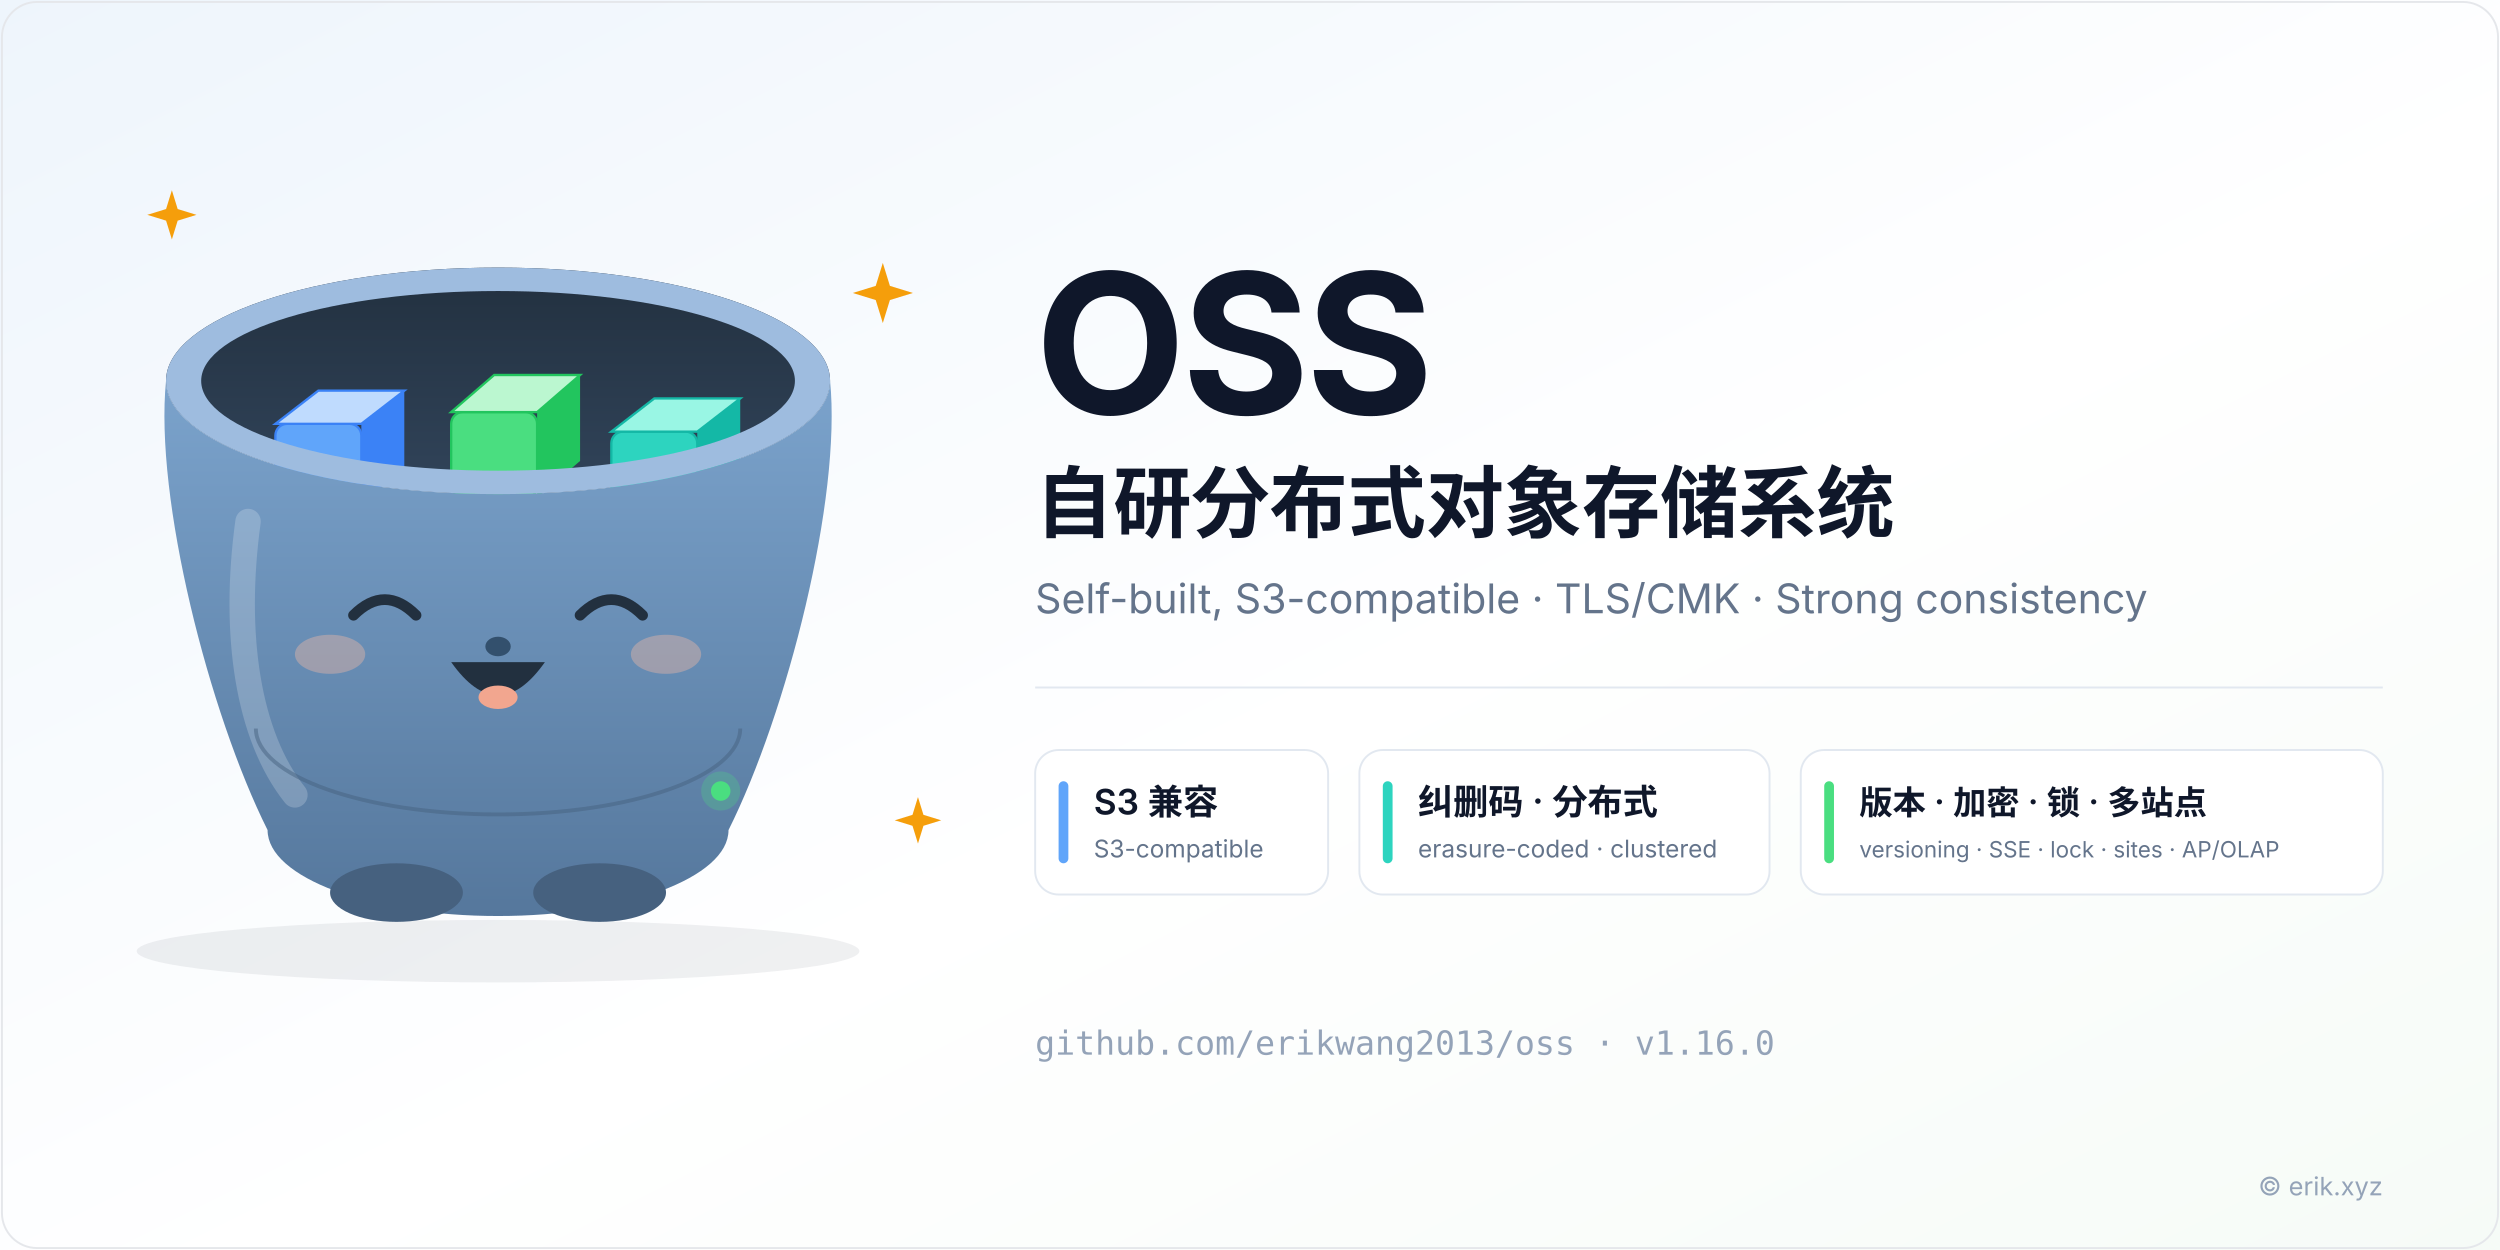
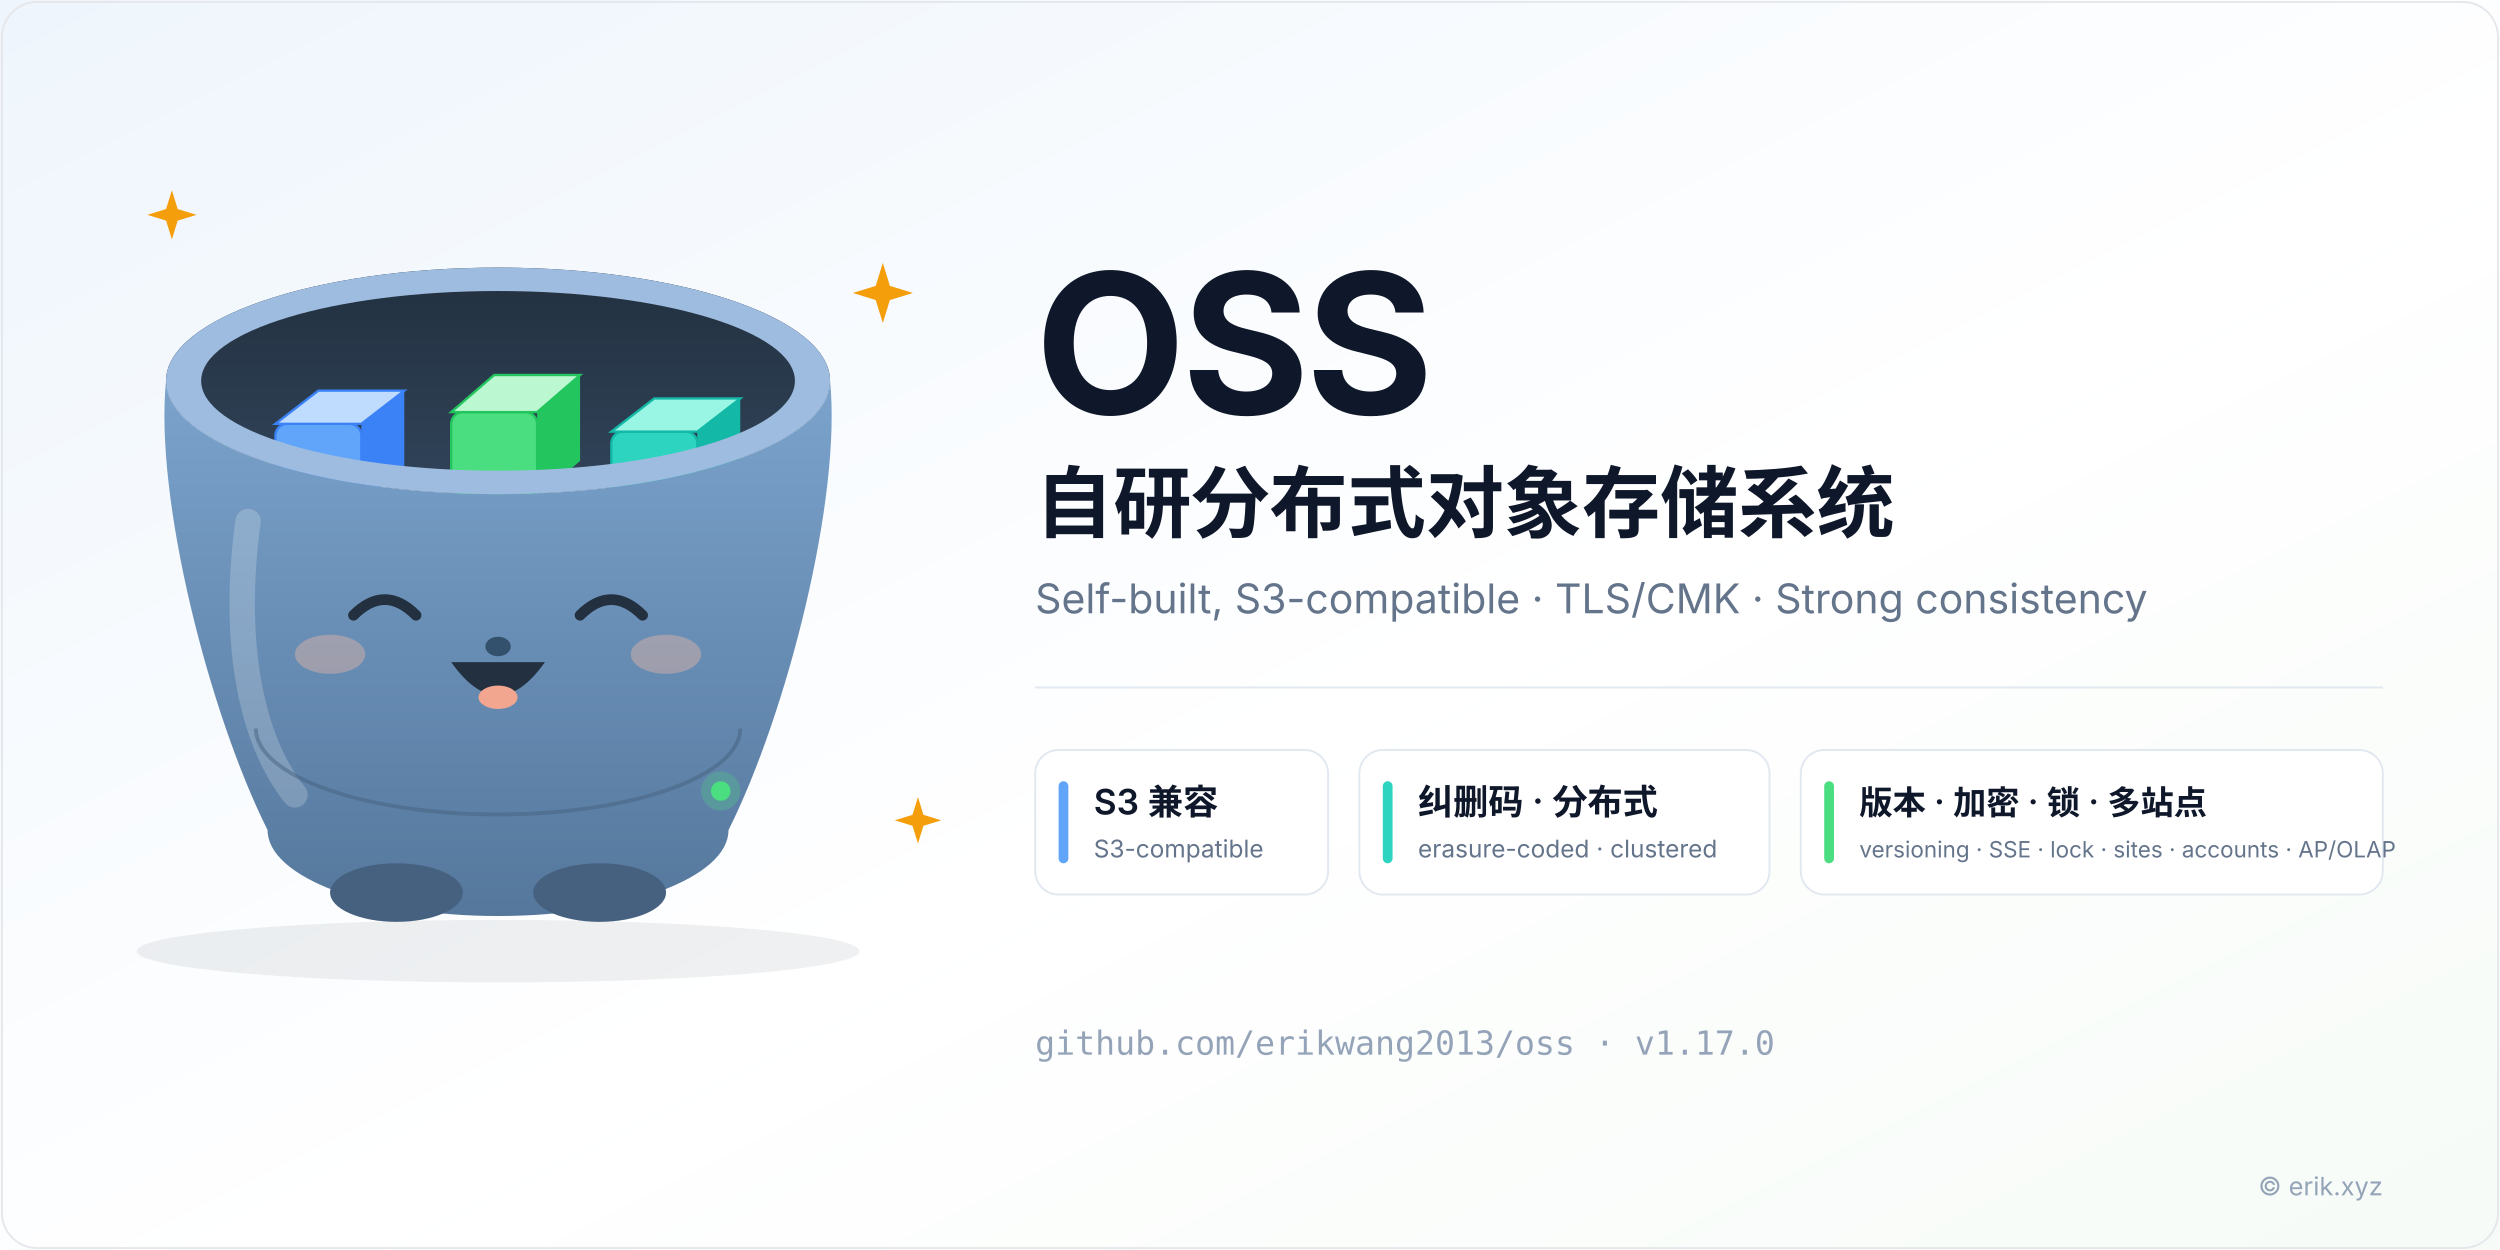
<svg xmlns="http://www.w3.org/2000/svg" xmlns:xlink="http://www.w3.org/1999/xlink" viewBox="0 0 1280 640" width="1280" height="640" font-family="-apple-system, BlinkMacSystemFont, 'Segoe UI', 'Noto Sans SC', 'PingFang SC', 'Microsoft YaHei', sans-serif">
  <defs>
    <linearGradient id="bodyGrad" x1="0" y1="0" x2="0" y2="1">
      <stop offset="0" stop-color="#7ba3cc" />
      <stop offset="1" stop-color="#55779c" />
    </linearGradient>
    <linearGradient id="insideGrad" x1="0" y1="0" x2="0" y2="1">
      <stop offset="0" stop-color="#22303f" />
      <stop offset="1" stop-color="#31445a" />
    </linearGradient>
    <linearGradient id="bgTint" x1="0" y1="0" x2="1" y2="1">
      <stop offset="0" stop-color="#eef5fc" />
      <stop offset="0.55" stop-color="#ffffff" />
      <stop offset="1" stop-color="#f6fbf7" />
    </linearGradient>
    <g id="bucket">
      <ellipse cx="280" cy="492" rx="185" ry="16" fill="#0f172a" opacity="0.07" />
      <ellipse cx="280" cy="200" rx="170" ry="58" fill="url(#insideGrad)" />
      <g>
        <rect x="166" y="222" width="44" height="40" rx="6" fill="#60a5fa" stroke="#3b82f6" stroke-width="1.2" />
        <polygon points="166,222 188,205 232,205 210,222" fill="#bfdbfe" stroke="#3b82f6" stroke-width="1.2" />
        <polygon points="210,222 232,205 232,245 210,262" fill="#3b82f6" />
      </g>
      <g>
        <rect x="256" y="216" width="44" height="44" rx="6" fill="#4ade80" stroke="#22c55e" stroke-width="1.2" />
        <polygon points="256,216 278,197 322,197 300,216" fill="#bbf7d0" stroke="#22c55e" stroke-width="1.2" />
        <polygon points="300,216 322,197 322,241 300,260" fill="#22c55e" />
      </g>
      <g>
        <rect x="338" y="226" width="44" height="38" rx="6" fill="#2dd4bf" stroke="#14b8a6" stroke-width="1.2" />
        <polygon points="338,226 360,209 404,209 382,226" fill="#99f6e4" stroke="#14b8a6" stroke-width="1.2" />
        <polygon points="382,226 404,209 404,245 382,264" fill="#14b8a6" />
      </g>
      <path d="M450,200 A170,58 0 0 1 110,200 C104,260 132,370 162,430 A118,44 0 0 0 398,430 C428,370 456,260 450,200 Z" fill="url(#bodyGrad)" />
      <path d="M152,272 C144,330 152,382 176,412" fill="none" stroke="#ffffff" stroke-width="13" stroke-linecap="round" opacity="0.2" />
      <path d="M156,378 A124,44 0 0 0 404,378" fill="none" stroke="#46617f" stroke-width="2" opacity="0.5" />
      <path fill-rule="evenodd" fill="#9ebcdf" d="M110,200 A170,58 0 0 1 450,200 A170,58 0 0 1 110,200 Z M128,200 A152,46 0 0 0 432,200 A152,46 0 0 0 128,200 Z" />
      <ellipse cx="228" cy="462" rx="34" ry="15" fill="#46617f" />
      <ellipse cx="332" cy="462" rx="34" ry="15" fill="#46617f" />
      <circle cx="394" cy="410" r="10" fill="#4ade80" opacity="0.25" />
      <circle cx="394" cy="410" r="5" fill="#4ade80" />
    </g>
  </defs>
  <rect width="1280" height="640" fill="#ffffff" />
  <rect width="1280" height="640" fill="url(#bgTint)" />
  <rect x="1" y="1" width="1278" height="638" rx="18" fill="none" stroke="#e5e7eb" />
  <g transform="translate(-25,-5)">
    <use xlink:href="#bucket" href="#bucket" />
    <path d="M206,320 Q222,304 238,320" fill="none" stroke="#22303f" stroke-width="5.5" stroke-linecap="round" />
    <path d="M322,320 Q338,304 354,320" fill="none" stroke="#22303f" stroke-width="5.5" stroke-linecap="round" />
    <ellipse cx="194" cy="340" rx="18" ry="10" fill="#f0b9a6" opacity="0.4" />
    <ellipse cx="366" cy="340" rx="18" ry="10" fill="#f0b9a6" opacity="0.4" />
    <ellipse cx="280" cy="336" rx="6.5" ry="5" fill="#33506d" />
    <g transform="translate(280,360)">
      <path d="M-24,-16 Q0,18 24,-16 Z" fill="#22303f" />
      <ellipse cx="0" cy="2" rx="10" ry="6" fill="#f2a68f" />
    </g>
  </g>
  <g transform="translate(452,150) scale(1.1)">
    <path d="M0,-14 L3.3,-3.3 L14,0 L3.3,3.3 L0,14 L-3.3,3.3 L-14,0 L-3.3,-3.3 Z" fill="#f59e0b" />
  </g>
  <g transform="translate(470,420) scale(0.85)">
    <path d="M0,-14 L3.3,-3.3 L14,0 L3.3,3.3 L0,14 L-3.3,3.3 L-14,0 L-3.3,-3.3 Z" fill="#f59e0b" />
  </g>
  <g transform="translate(88,110) scale(0.9)">
    <path d="M0,-14 L3.3,-3.3 L14,0 L3.3,3.3 L0,14 L-3.3,3.3 L-14,0 L-3.3,-3.3 Z" fill="#f59e0b" />
  </g>
  <text x="530" y="212" font-size="100" font-weight="700" fill="#0f172a" letter-spacing="-2">OSS</text>
  <text x="530" y="272" font-size="40" font-weight="600" fill="#0f172a">自研分布式对象存储系统</text>
  <text x="530" y="314" font-size="21" fill="#64748b">Self-built, S3-compatible · TLS/CMK · Strong consistency</text>
  <line x1="530" y1="352" x2="1220" y2="352" stroke="#e2e8f0" />
  <g>
    <rect x="530" y="384" width="150" height="74" rx="12" fill="#ffffff" stroke="#e2e8f0" />
    <rect x="542" y="400" width="5" height="42" rx="2.5" fill="#60a5fa" />
    <text x="560" y="417" font-size="18" font-weight="600" fill="#0f172a">S3 兼容</text>
    <text x="560" y="439" font-size="12.5" fill="#64748b">S3-compatible</text>
  </g>
  <g>
    <rect x="696" y="384" width="210" height="74" rx="12" fill="#ffffff" stroke="#e2e8f0" />
    <rect x="708" y="400" width="5" height="42" rx="2.5" fill="#2dd4bf" />
    <text x="726" y="417" font-size="18" font-weight="600" fill="#0f172a">纠删码 · 分布式</text>
    <text x="726" y="439" font-size="12.5" fill="#64748b">erasure-coded · clustered</text>
  </g>
  <g>
    <rect x="922" y="384" width="298" height="74" rx="12" fill="#ffffff" stroke="#e2e8f0" />
    <rect x="934" y="400" width="5" height="42" rx="2.5" fill="#4ade80" />
    <text x="952" y="417" font-size="17" font-weight="600" fill="#0f172a">版本 · 加密 · 锁 · 多站点</text>
-     <text x="952" y="439" font-size="11.5" fill="#64748b">versioning · SSE · lock · sites · AP/OLAP</text>
+     <text x="952" y="439" font-size="11.5" fill="#64748b">versioning · SSE · lock · sites · accounts · AP/OLAP</text>
  </g>
-   <text x="530" y="540" font-size="17" fill="#94a3b8" font-family="ui-monospace, SFMono-Regular, Menlo, monospace">github.com/erikwang2013/oss · v1.16.0</text>
+   <text x="530" y="540" font-size="17" fill="#94a3b8" font-family="ui-monospace, SFMono-Regular, Menlo, monospace">github.com/erikwang2013/oss · v1.17.0</text>
  <text x="1220" y="612" font-size="13" fill="#94a3b8" text-anchor="end">© erik.xyz</text>
</svg>
